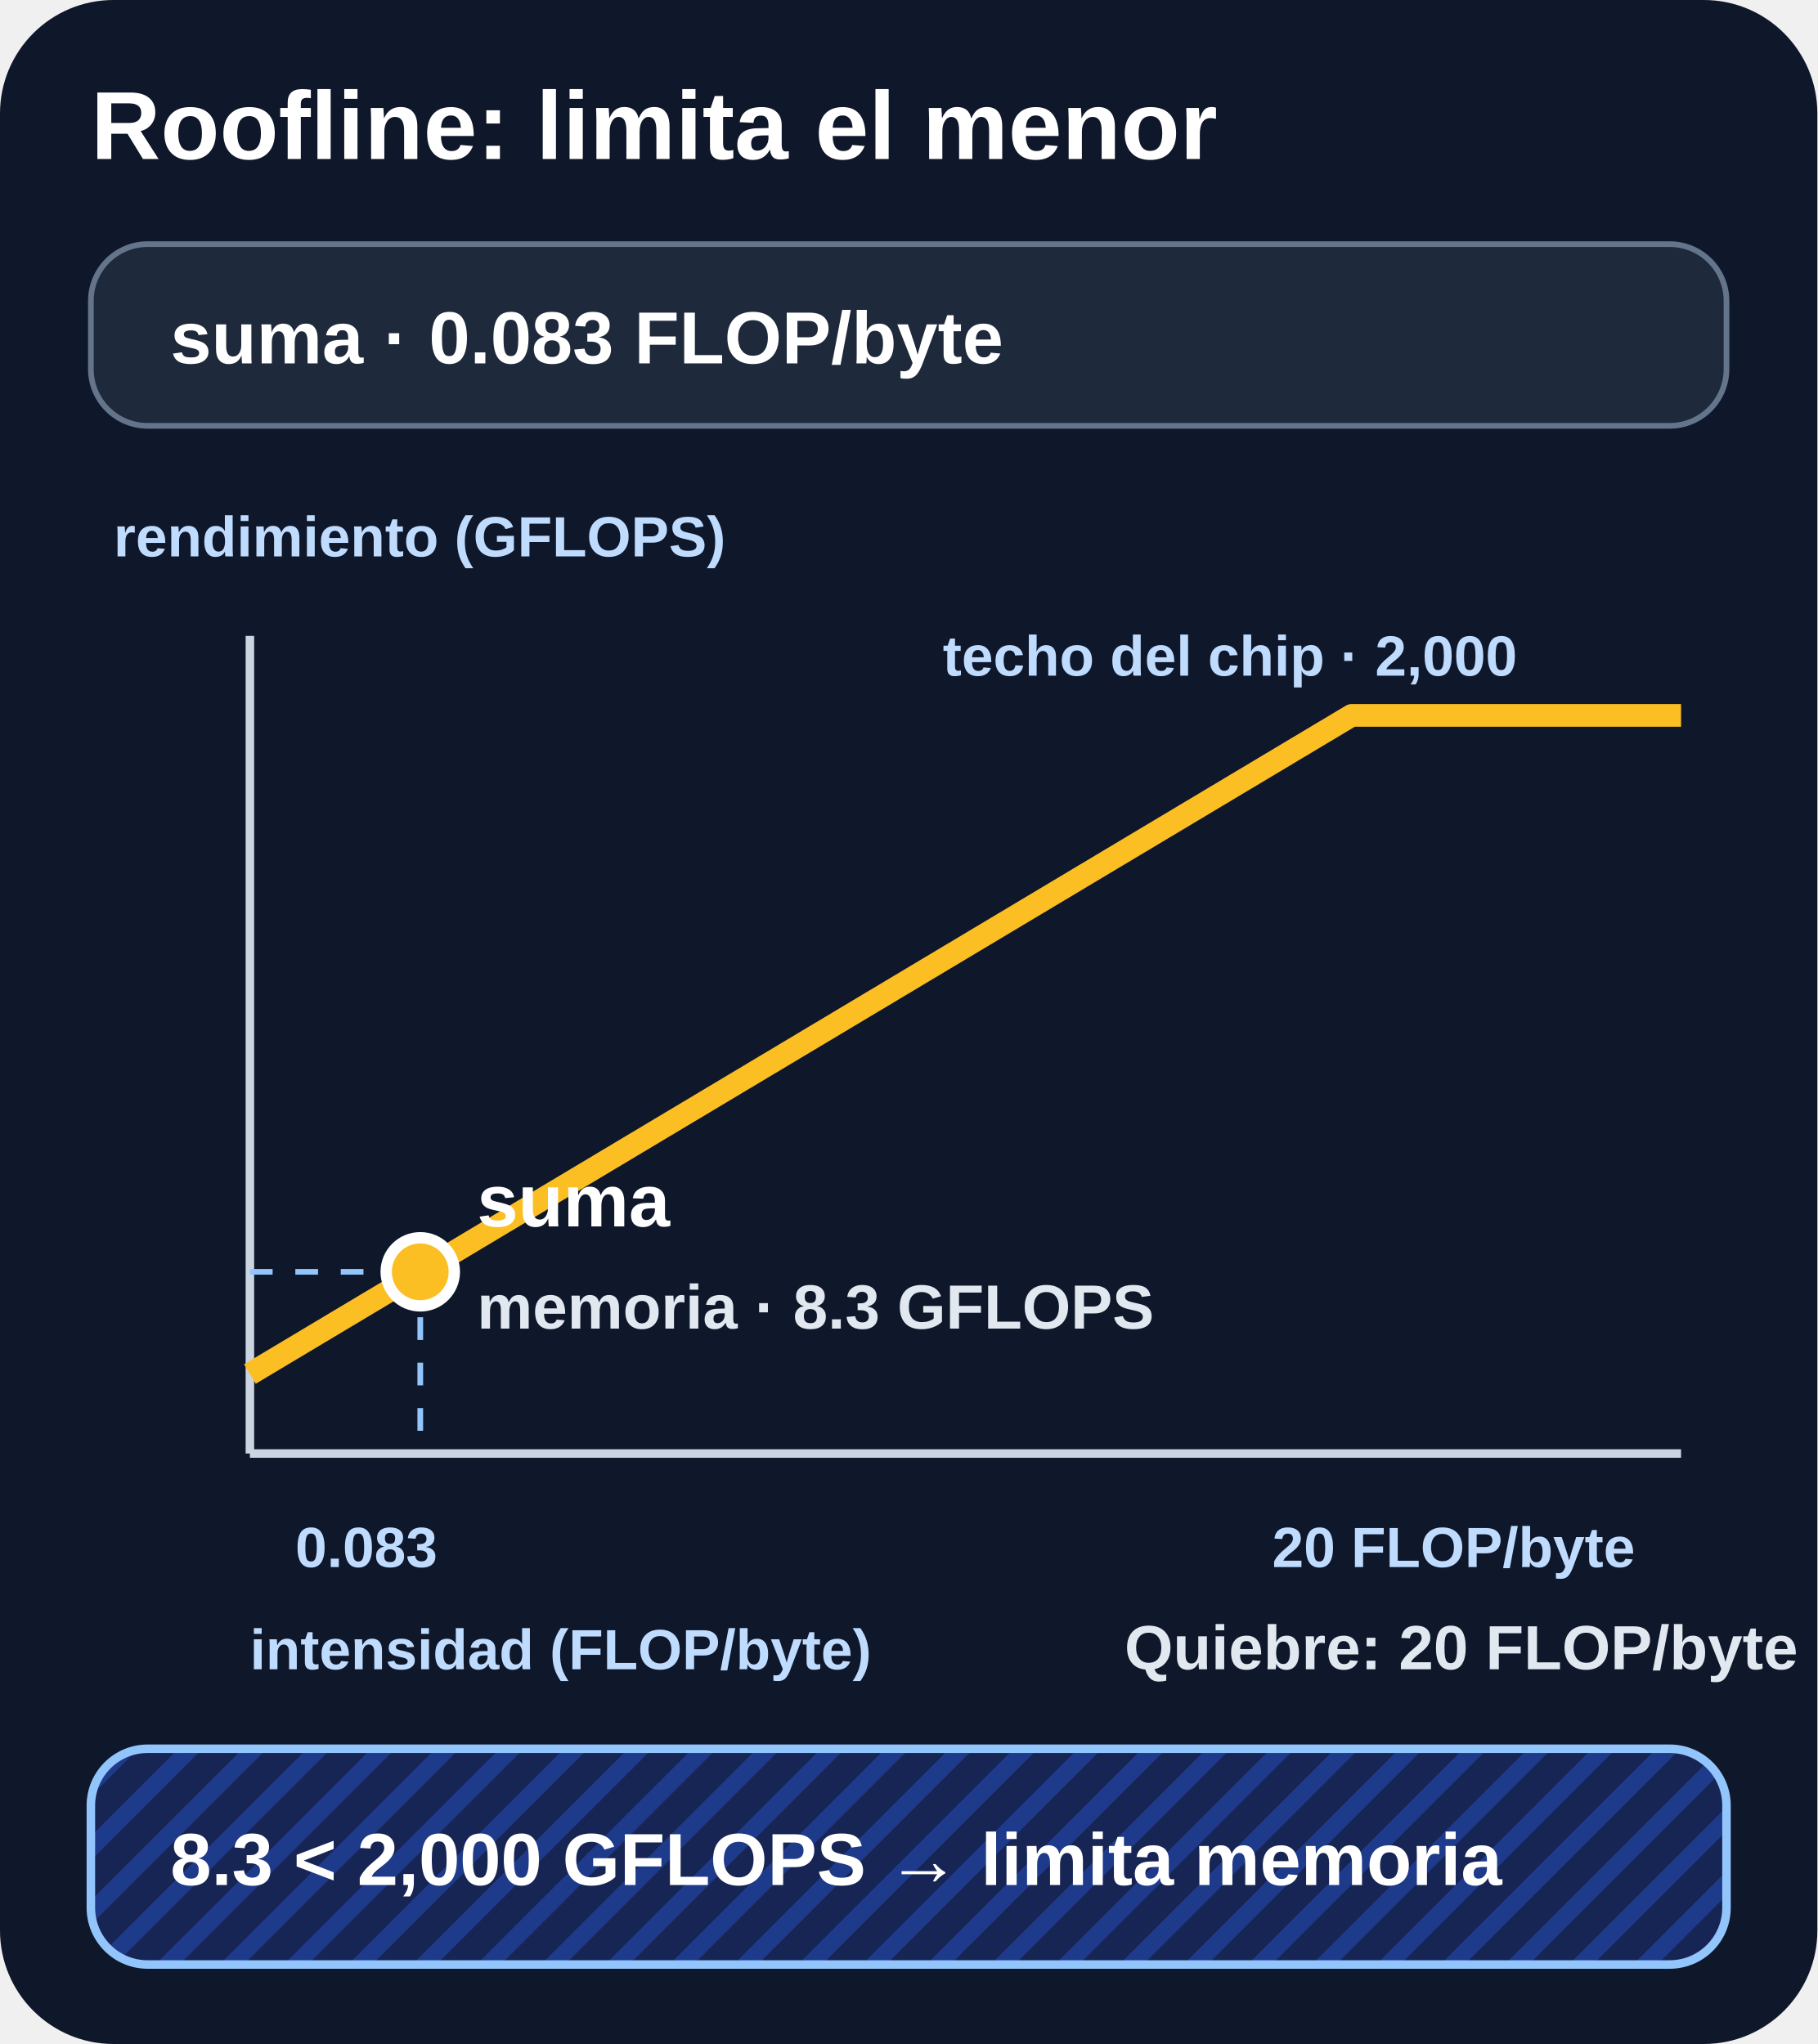
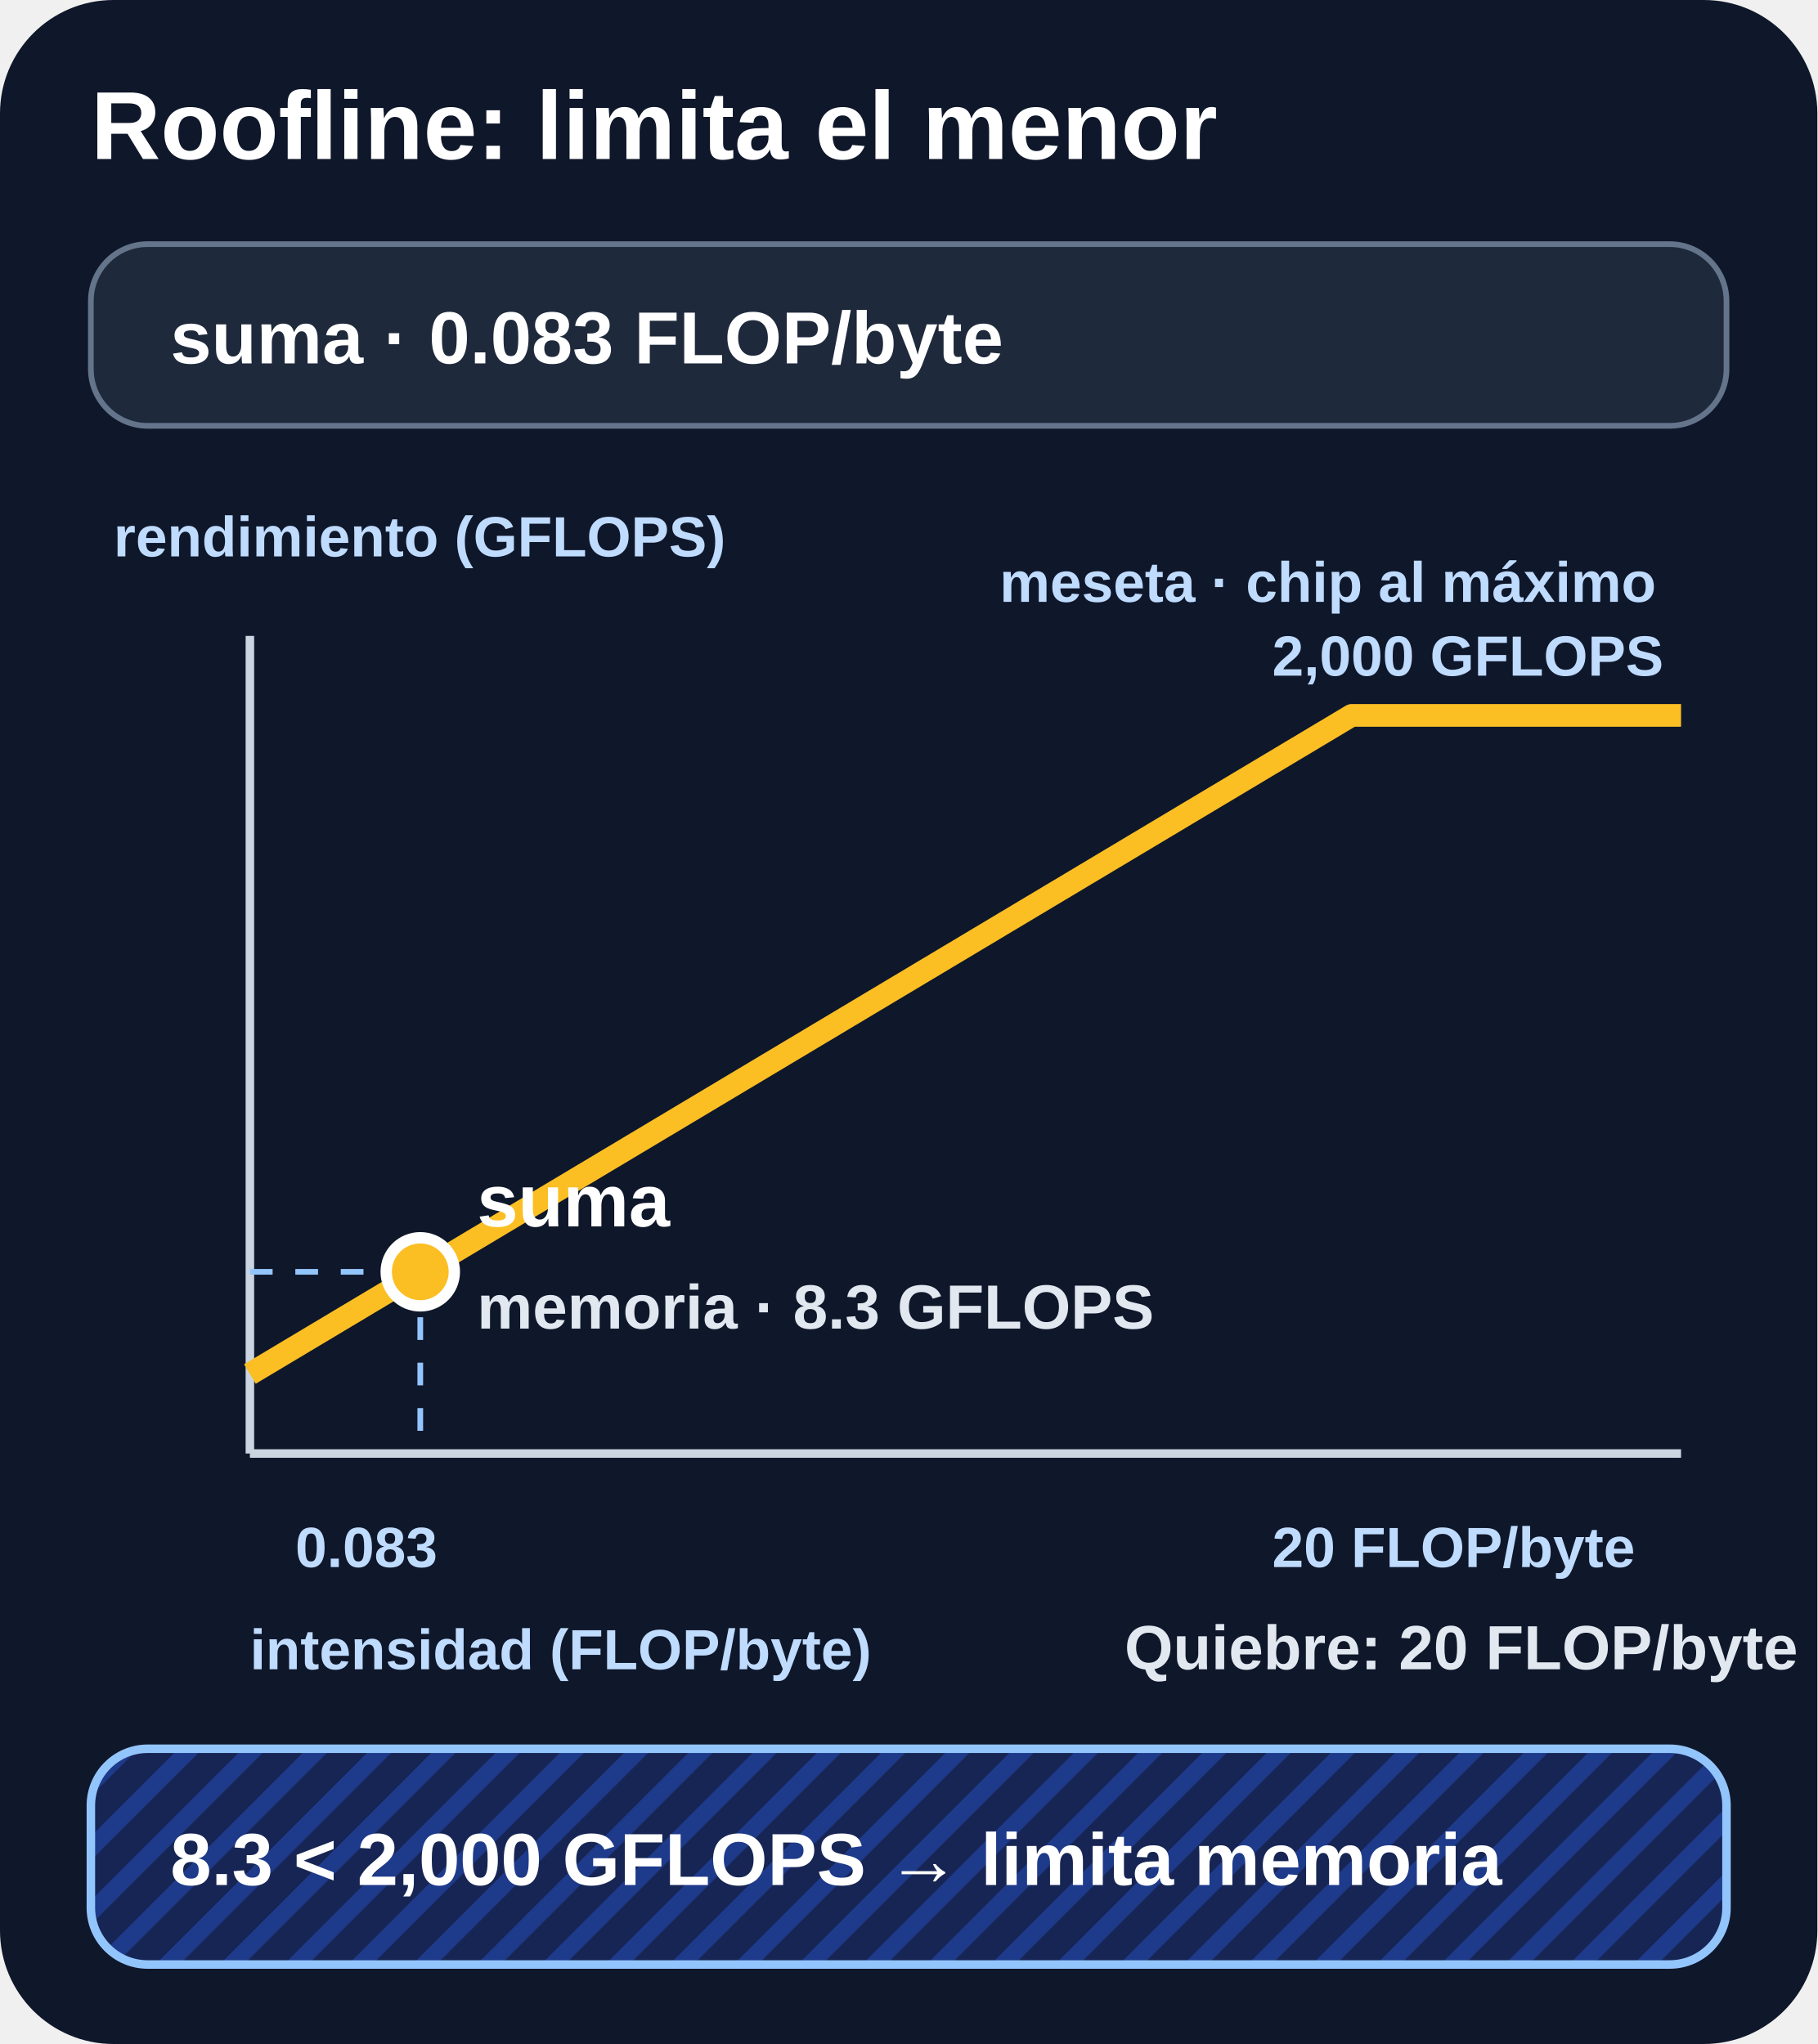
<svg xmlns="http://www.w3.org/2000/svg" width="640" height="720" viewBox="0 0 320 360" role="img" aria-labelledby="roof-title roof-desc">
  <defs>
    <pattern id="memory-pattern" width="8" height="8" patternUnits="userSpaceOnUse" patternTransform="rotate(45)">
      <rect width="8" height="8" fill="#172554" />
      <rect width="3" height="8" fill="#1e3a8a" />
    </pattern>
  </defs>
  <style>
    .h{font-family:Arial,sans-serif;font-size:17px;font-weight:800;fill:#fff}.k{font-family:Arial,sans-serif;font-size:13px;font-weight:800;fill:#fff}.t{font-family:Arial,sans-serif;font-size:11px;font-weight:700;fill:#e2e8f0}.s{font-family:Arial,sans-serif;font-size:10px;font-weight:700;fill:#bfdbfe}.axis{stroke:#cbd5e1;stroke-width:1.5}.roof{fill:none;stroke:#fbbf24;stroke-width:4;stroke-linejoin:round}.guide{stroke:#93c5fd;stroke-width:1;stroke-dasharray:4 4}.point{fill:#fbbf24;stroke:#fff;stroke-width:2}.panel{fill:url(#memory-pattern);stroke:#93c5fd;stroke-width:1.5}
  </style>
  <rect width="320" height="360" rx="20" fill="#0f172a" />
  <text x="16" y="28" class="h">Roofline: limita el menor</text>
  <rect x="16" y="43" width="288" height="32" rx="10" fill="#1e293b" stroke="#64748b" />
  <text x="30" y="64" class="k">suma · 0.083 FLOP/byte</text>
  <text x="20" y="98" class="s">rendimiento (GFLOPS)</text>
  <line x1="44" y1="256" x2="296" y2="256" class="axis" />
  <line x1="44" y1="256" x2="44" y2="112" class="axis" />
  <path d="M44 242 L238 126 L296 126" class="roof" />
-   <text x="166" y="119" class="s">techo del chip · 2,000</text>
+   <text x="176" y="106" class="s">meseta · chip al máximo</text>
+   <text x="224" y="119" class="s">2,000 GFLOPS</text>
  <line x1="74" y1="224" x2="74" y2="256" class="guide" />
  <line x1="44" y1="224" x2="74" y2="224" class="guide" />
  <circle cx="74" cy="224" r="6" class="point" />
  <text x="84" y="216" class="k">suma</text>
  <text x="84" y="234" class="t">memoria · 8.3 GFLOPS</text>
  <text x="52" y="276" class="s">0.083</text>
  <text x="224" y="276" class="s">20 FLOP/byte</text>
  <text x="44" y="294" class="s">intensidad (FLOP/byte)</text>
  <text x="198" y="294" class="t">Quiebre: 20 FLOP/byte</text>
  <rect x="16" y="308" width="288" height="38" rx="10" class="panel" />
  <text x="30" y="332" class="k">8.3 &lt; 2,000 GFLOPS → limita memoria</text>
</svg>
